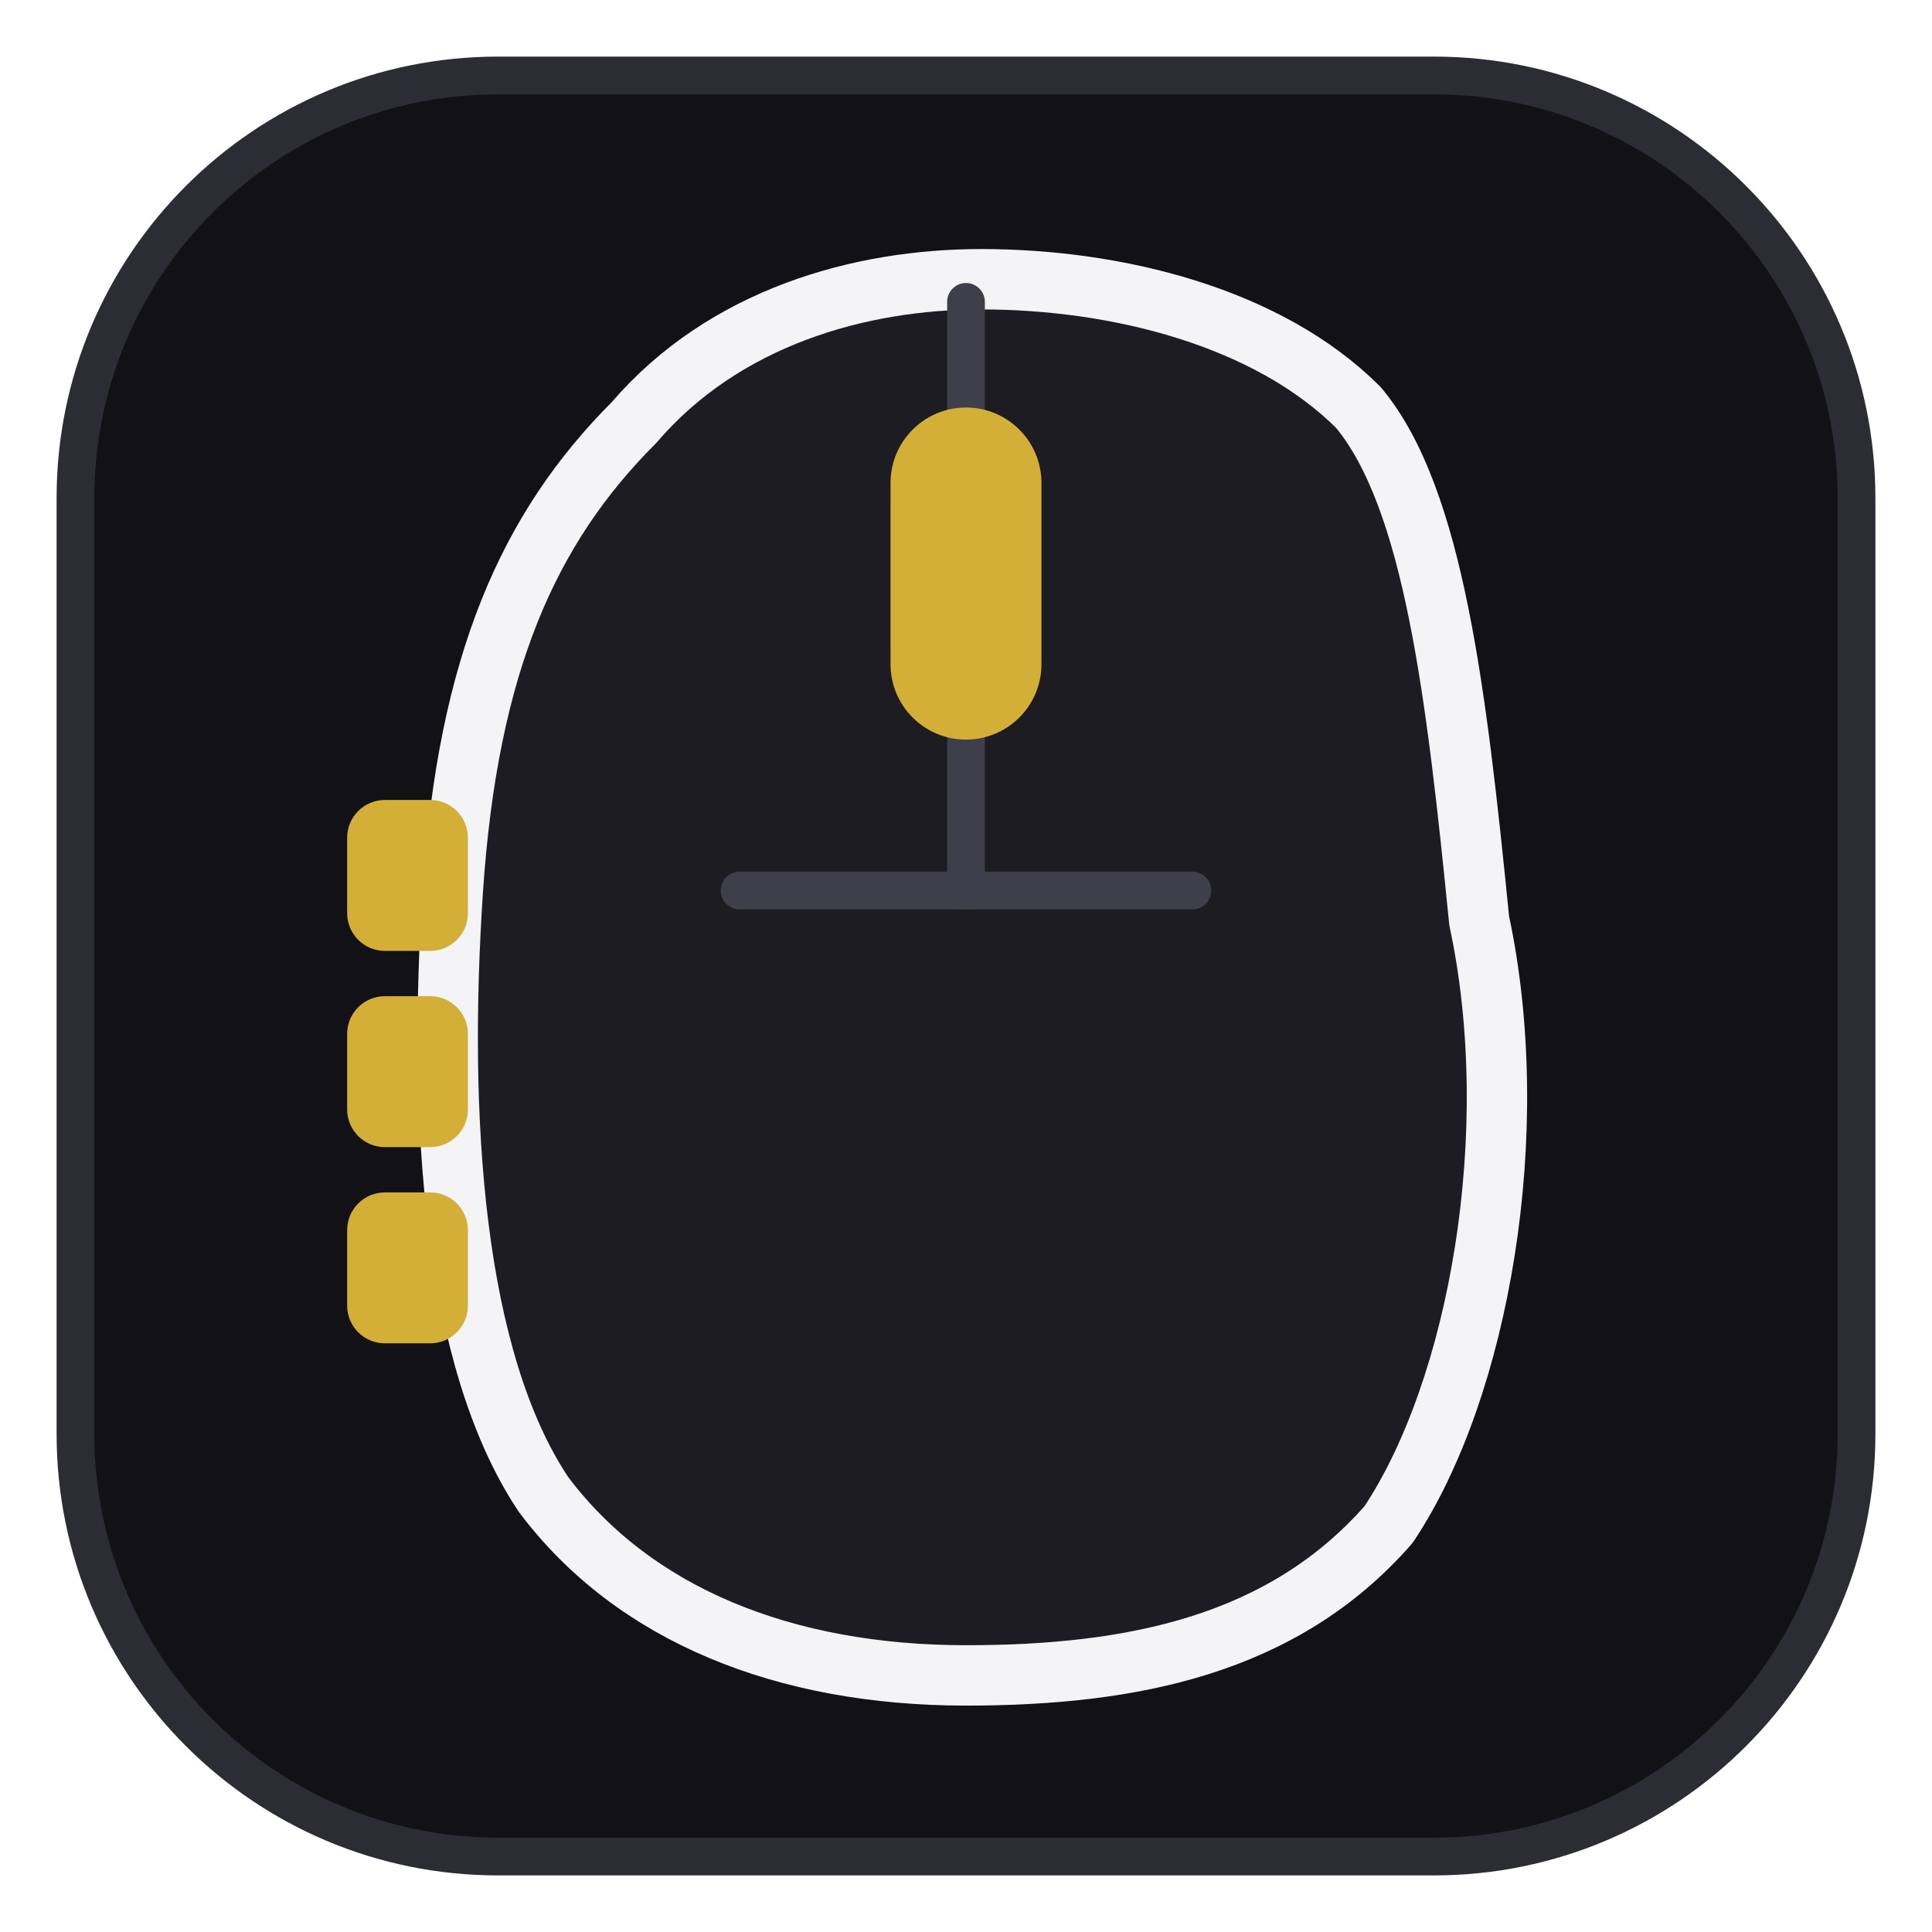
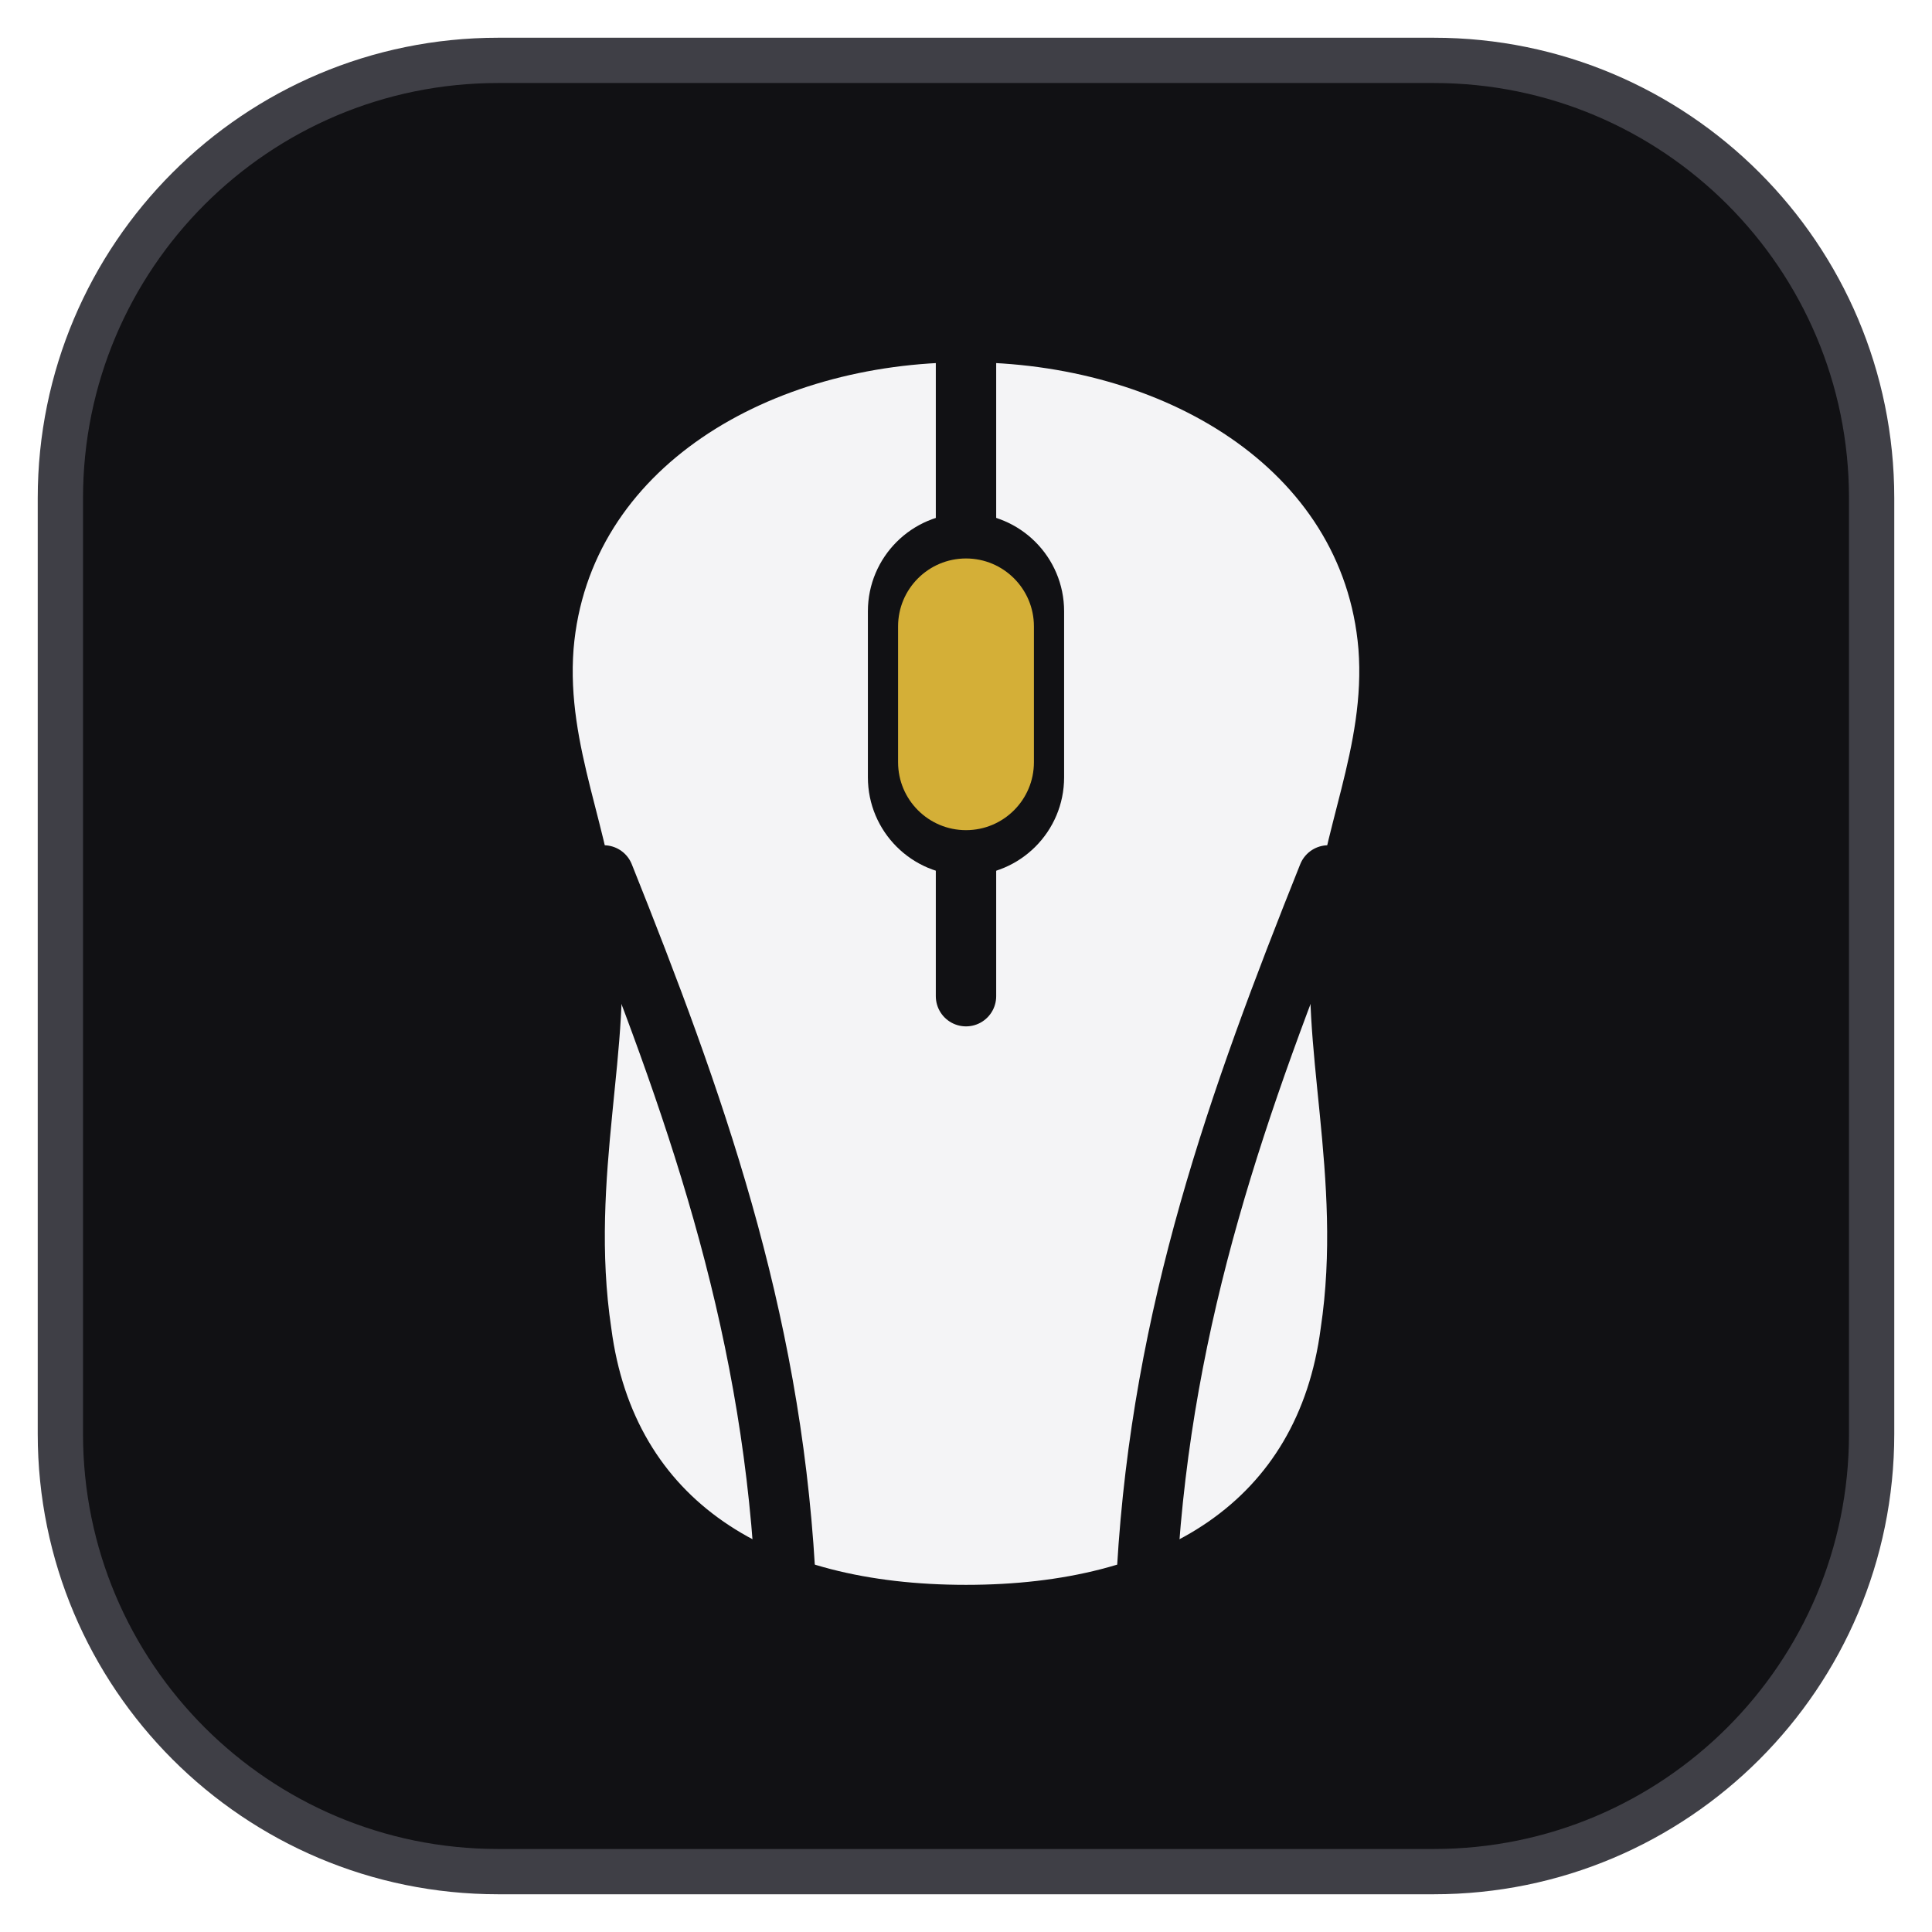
<svg xmlns="http://www.w3.org/2000/svg" viewBox="0 0 256 256" fill="none">
-   <rect x="10" y="10" width="236" height="236" rx="56" fill="#111116" stroke="#2c2c35" stroke-width="5" />
-   <path d="M84 56 C96 42, 114 37, 130 37 C148 37, 168 42, 180 54 C190 66, 193 92, 196 122 C202 150, 196 184, 184 202 C170 218, 150 222, 128 222 C104 222, 84 214, 72 198 C60 180, 58 148, 60 118 C62 88, 70 70, 84 56 Z" fill="#1c1c22" stroke="#f4f4f6" stroke-width="8" stroke-linejoin="round" />
-   <path d="M98 118 L158 118" stroke="#3f3f4c" stroke-width="5" stroke-linecap="round" />
-   <line x1="128" y1="40" x2="128" y2="118" stroke="#3f3f4c" stroke-width="5" stroke-linecap="round" />
-   <rect x="118" y="54" width="20" height="44" rx="10" fill="#d4af37" />
-   <rect x="46" y="106" width="16" height="20" rx="5" fill="#d4af37" />
-   <rect x="46" y="132" width="16" height="20" rx="5" fill="#d4af37" />
-   <rect x="46" y="158" width="16" height="20" rx="5" fill="#d4af37" />
+   <rect x="8" y="8" width="240" height="240" rx="58" fill="#111114" stroke="#3f3f46" stroke-width="6" />
+   <path d="M128 48 C154 48, 178 62, 180 86 C181 99, 175 110, 174 123 C172 138, 178 156, 175 176 C172 199, 154 210, 128 210 C102 210, 84 199, 81 176 C78 156, 84 138, 82 123 C81 110, 75 99, 76 86 C78 62, 102 48, 128 48 Z" fill="#f4f4f6" />
+   <line x1="128" y1="48" x2="128" y2="132" stroke="#111114" stroke-width="8" stroke-linecap="round" />
+   <path d="M80 116 C92 146, 102 174, 104 208" stroke="#111114" stroke-width="8" stroke-linecap="round" />
+   <path d="M176 116 C164 146, 154 174, 152 208" stroke="#111114" stroke-width="8" stroke-linecap="round" />
+   <rect x="115" y="68" width="26" height="48" rx="13" fill="#111114" />
+   <rect x="119" y="74" width="18" height="36" rx="9" fill="#d4af37" />
</svg>
